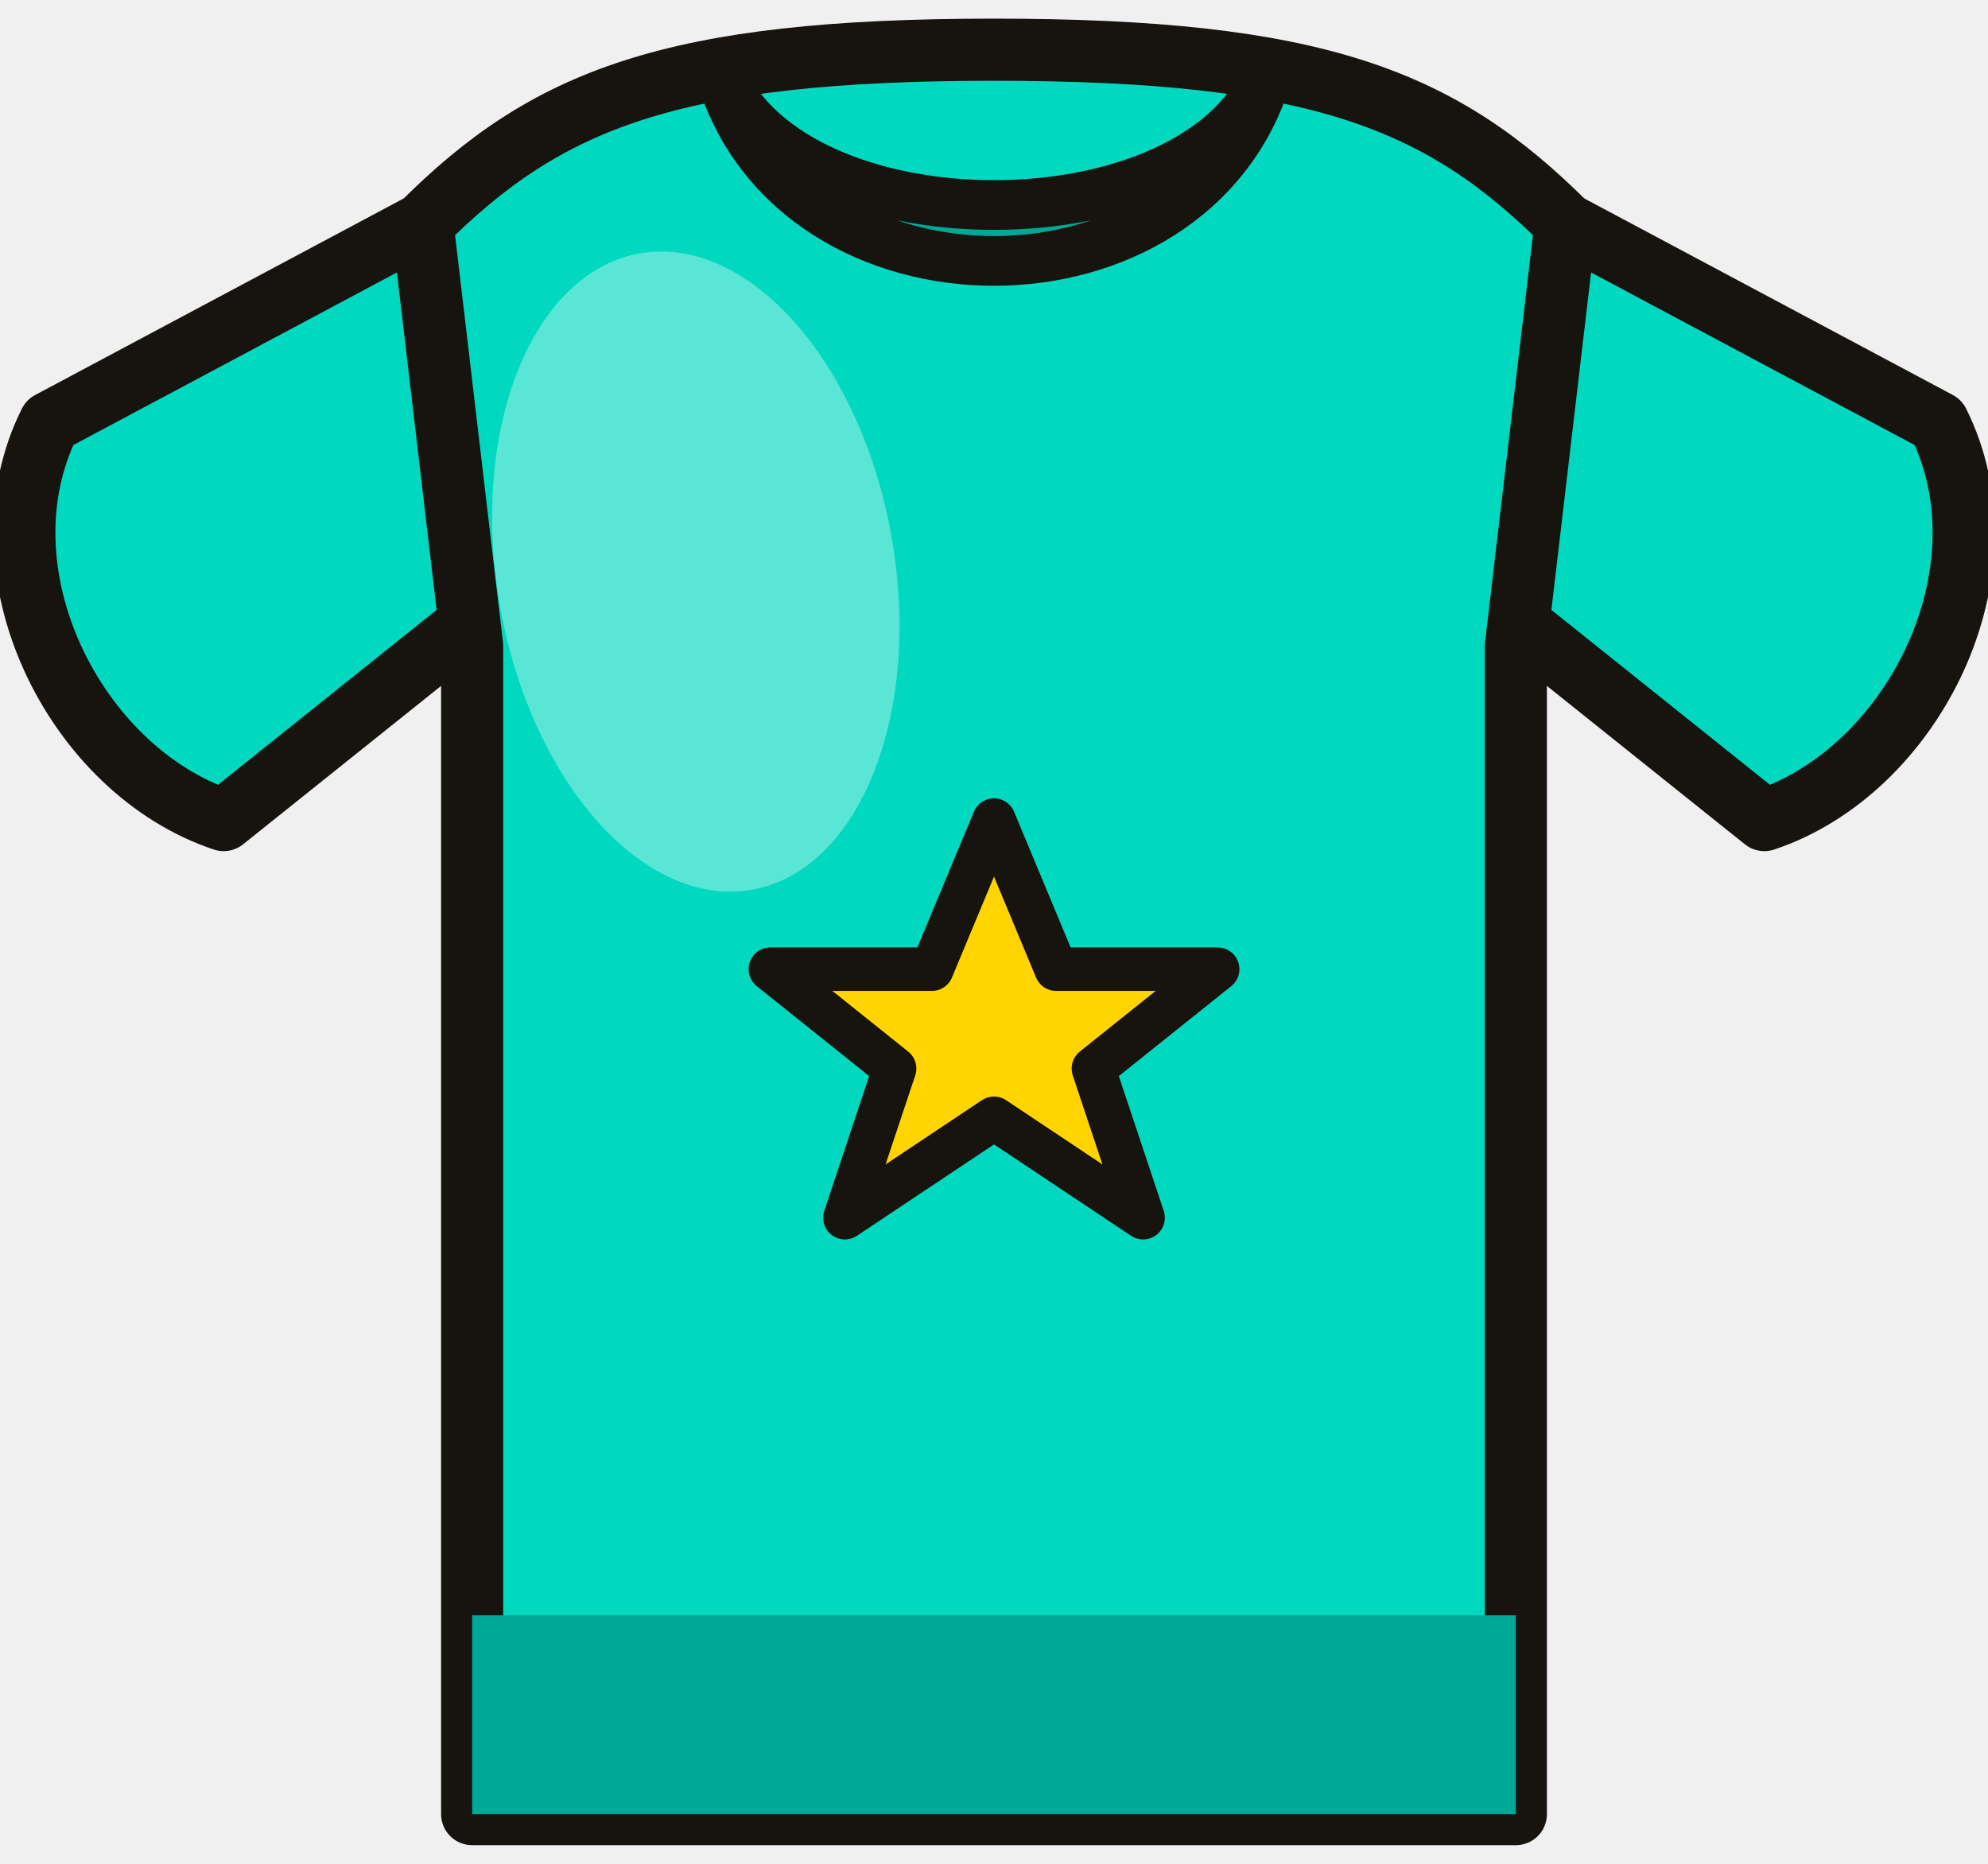
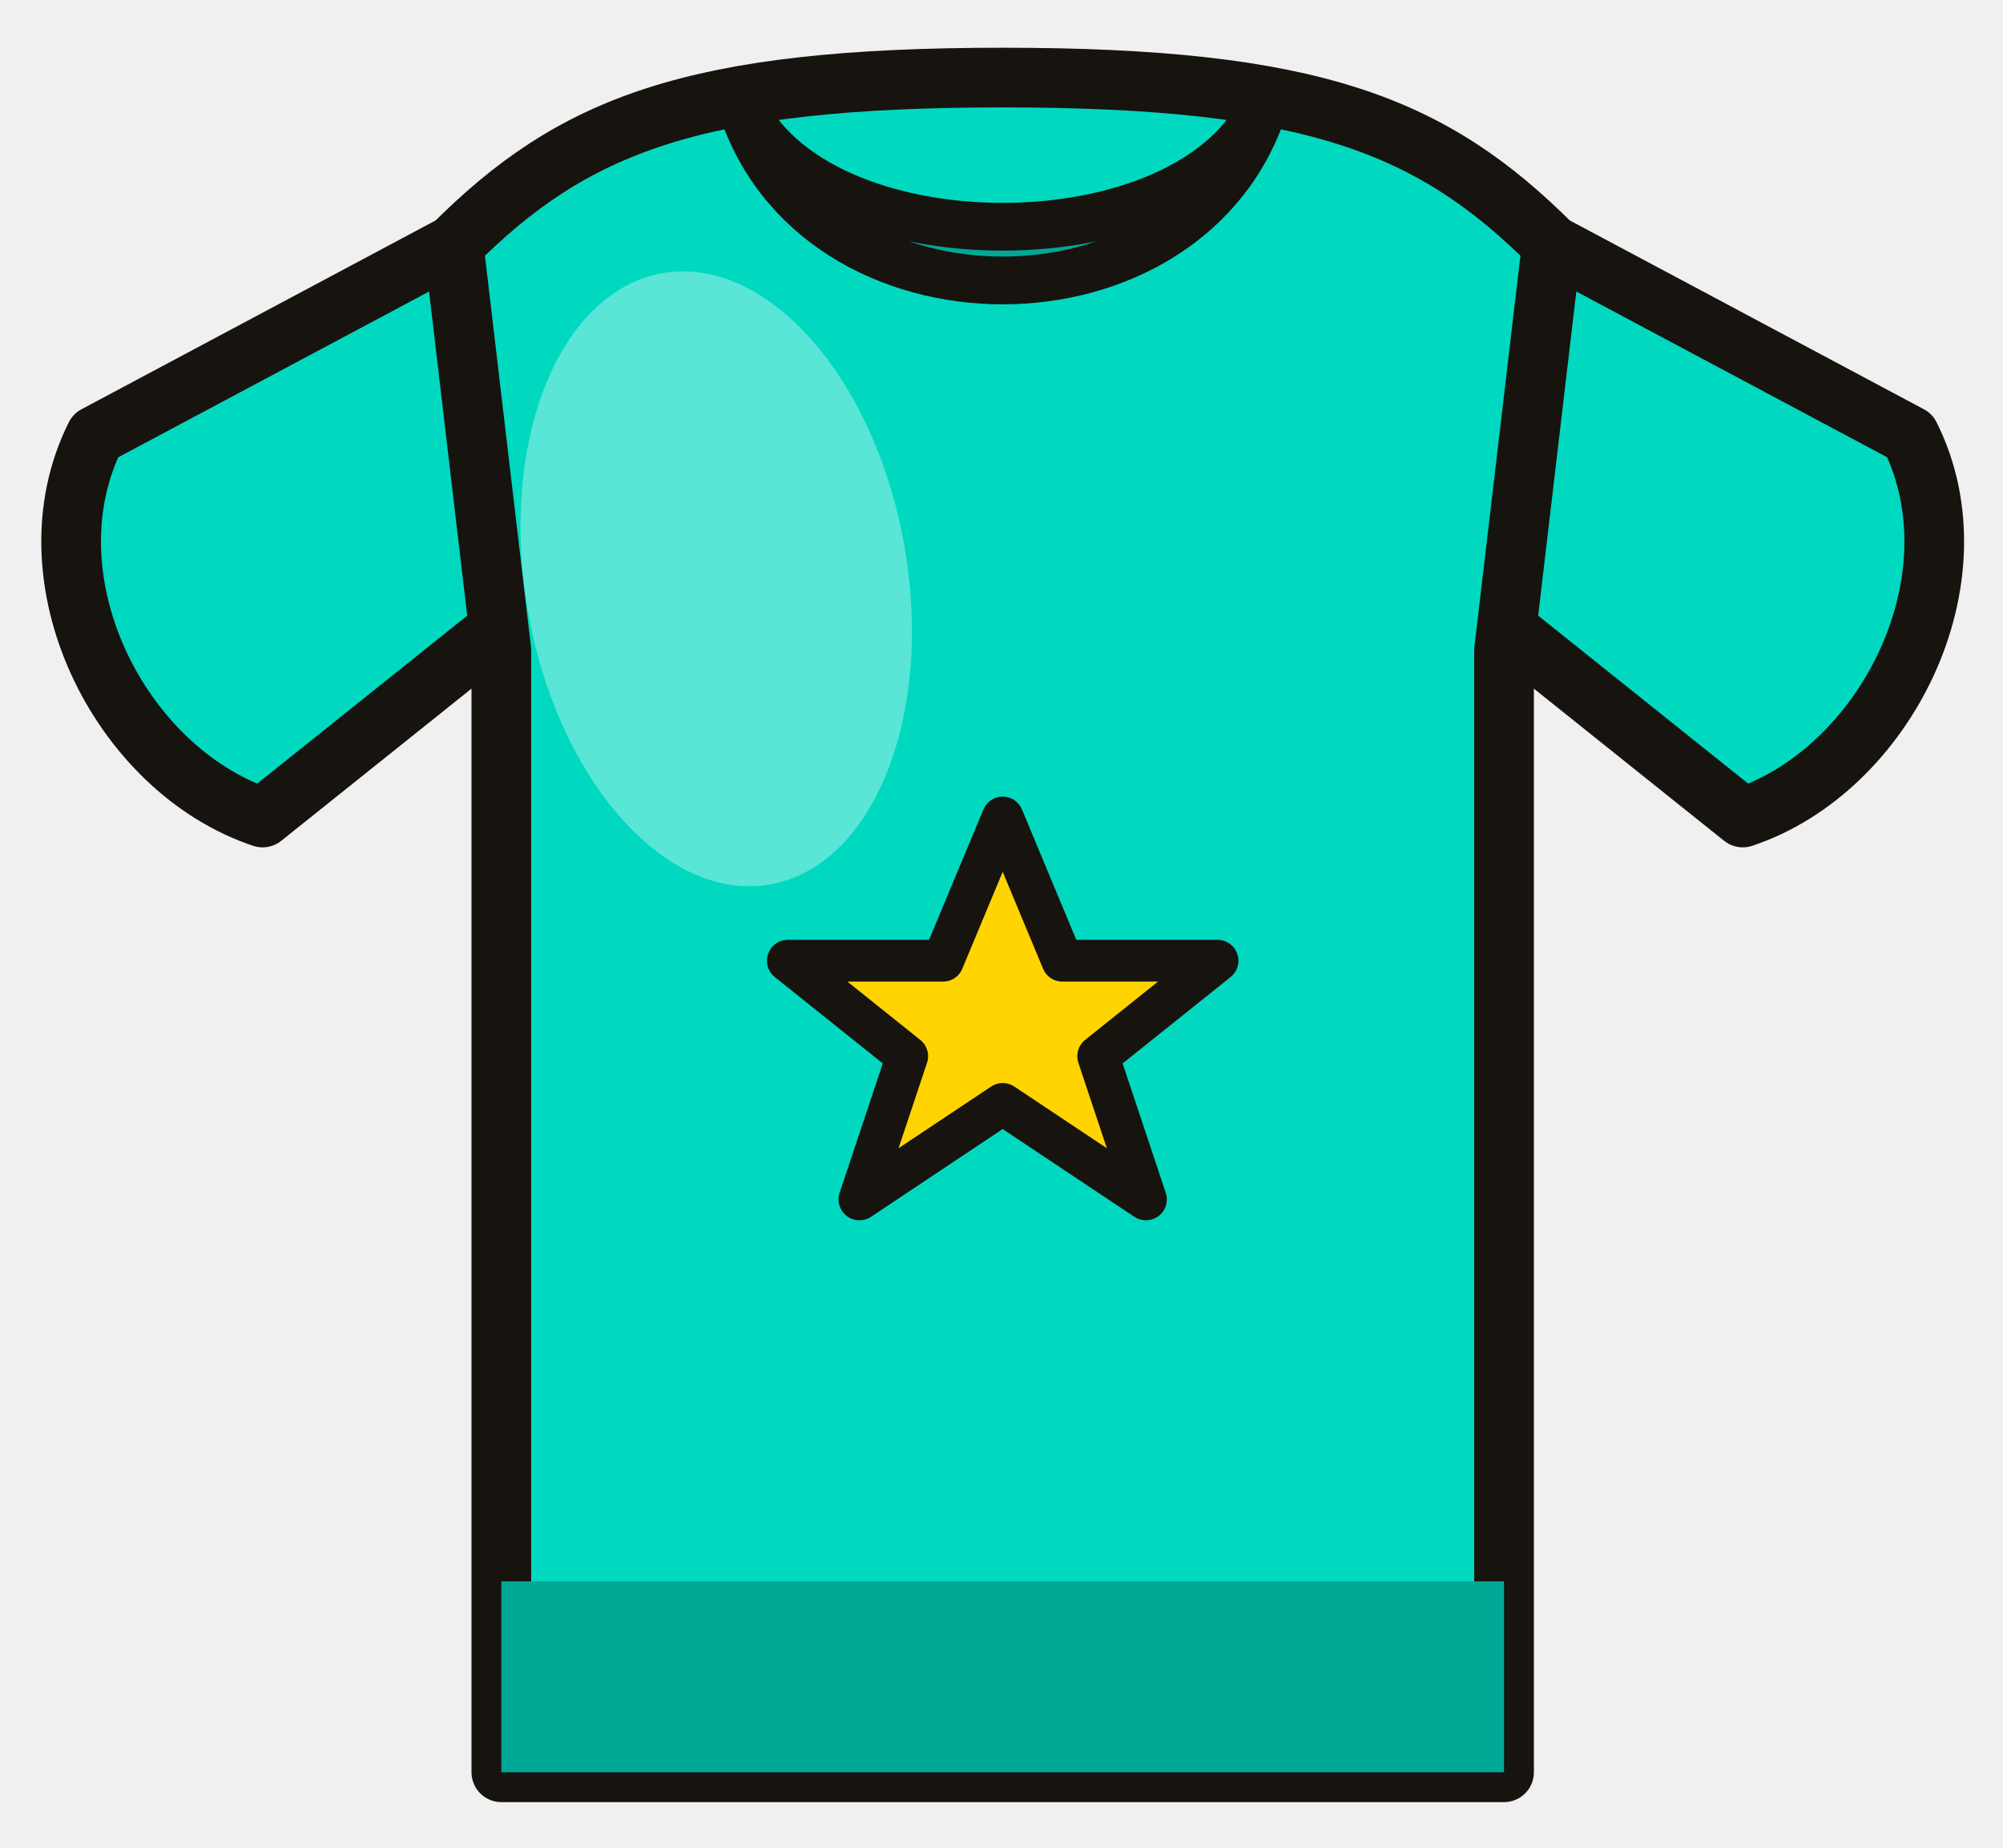
- <svg xmlns="http://www.w3.org/2000/svg" viewBox="0 0 160 150">
+ <svg xmlns="http://www.w3.org/2000/svg" viewBox="-4 -2.5 167.8 154.8">
  <path d="M 34 18 L 4 34 C -2 46 6 62 18 66 L 38 50 Z" fill="#00D9C0" stroke="#17130F" stroke-width="5" stroke-linejoin="round" />
  <path d="M 126 18 L 156 34 C 162 46 154 62 142 66 L 122 50 Z" fill="#00D9C0" stroke="#17130F" stroke-width="5" stroke-linejoin="round" />
  <path d="M 34 18 C 44 8 54 4 80 4 C 106 4 116 8 126 18 L 122 52 L 122 146 L 38 146 L 38 52 Z" fill="#00D9C0" stroke="#17130F" stroke-width="5" stroke-linejoin="round" />
  <rect x="38" y="130" width="84" height="16" fill="#00A896" />
  <path d="M 58 6 C 64 20 96 20 102 6 C 96 26 64 26 58 6 Z" fill="#00A896" stroke="#17130F" stroke-width="4" stroke-linejoin="round" />
  <path d="M 80 66 L 85 78 L 98 78 L 88 86 L 92 98 L 80 90 L 68 98 L 72 86 L 62 78 L 75 78 Z" fill="#FFD400" stroke="#17130F" stroke-width="3.5" stroke-linejoin="round" />
  <ellipse cx="56" cy="46" rx="16" ry="26" fill="#FFFFFF" opacity="0.35" transform="rotate(-10 56 46)" />
</svg>
